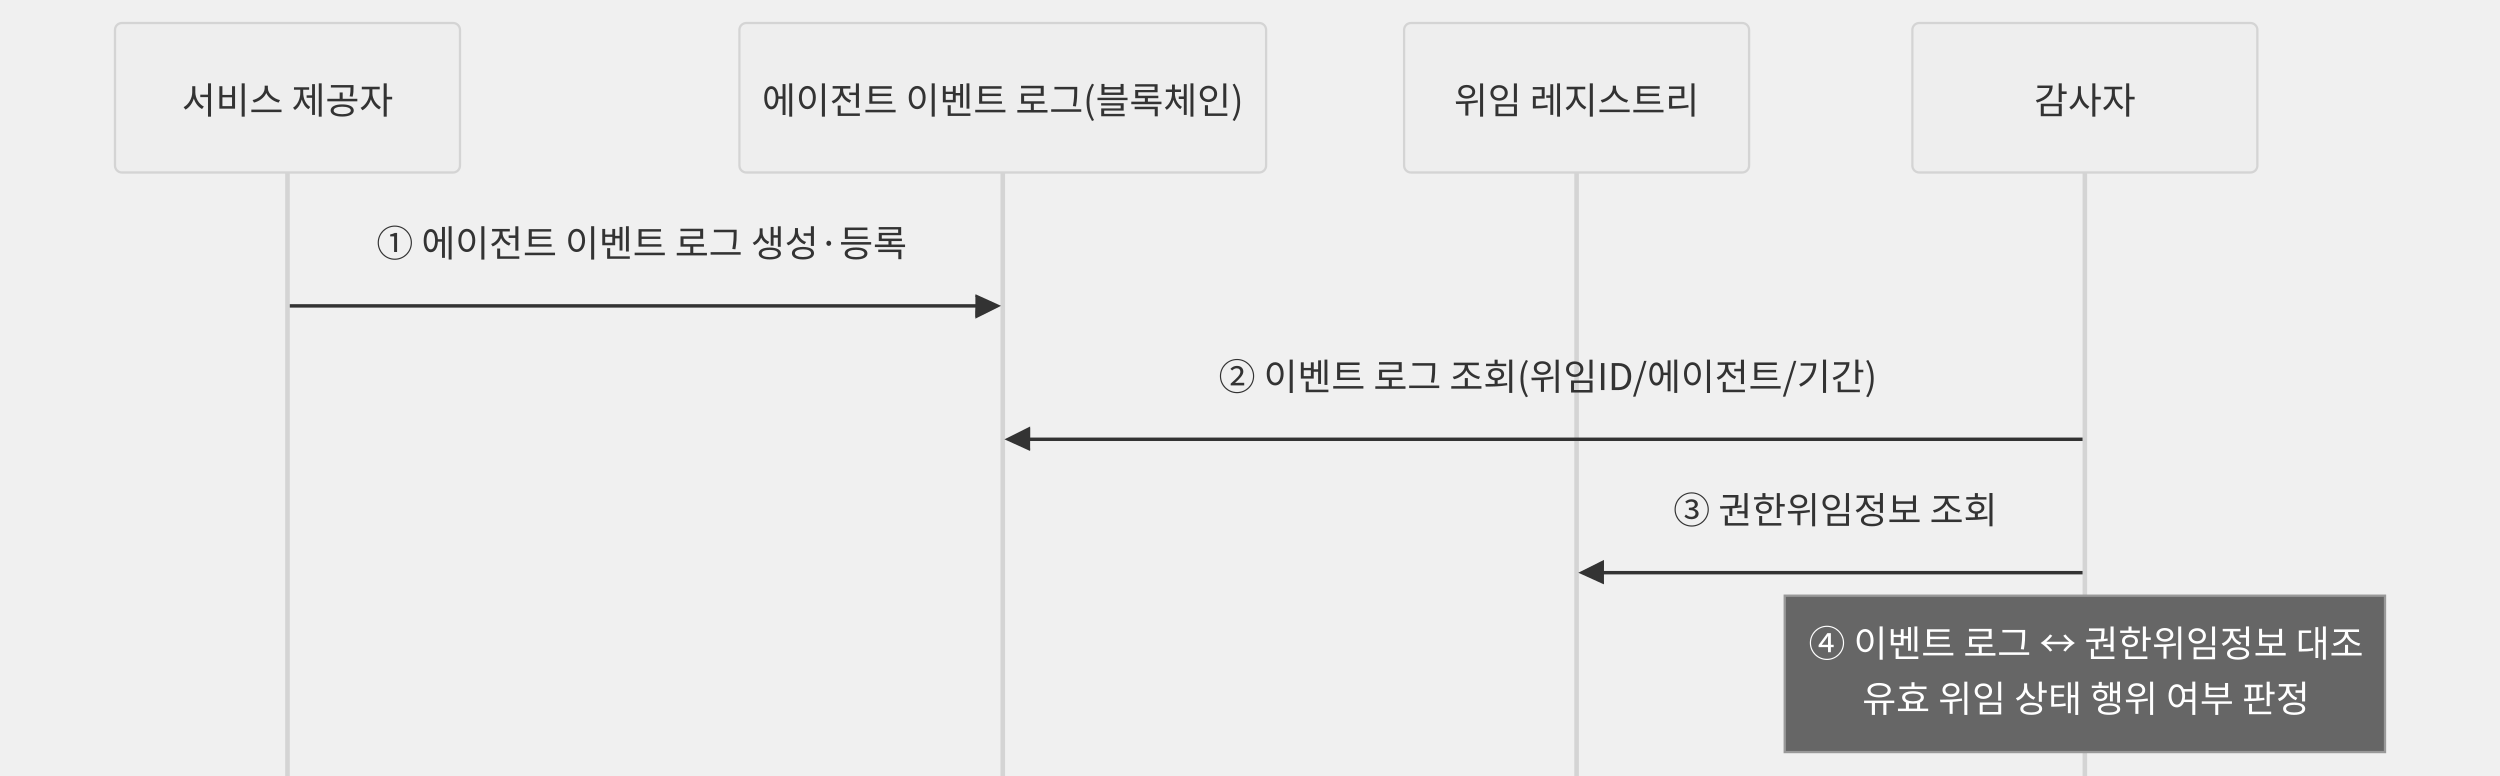
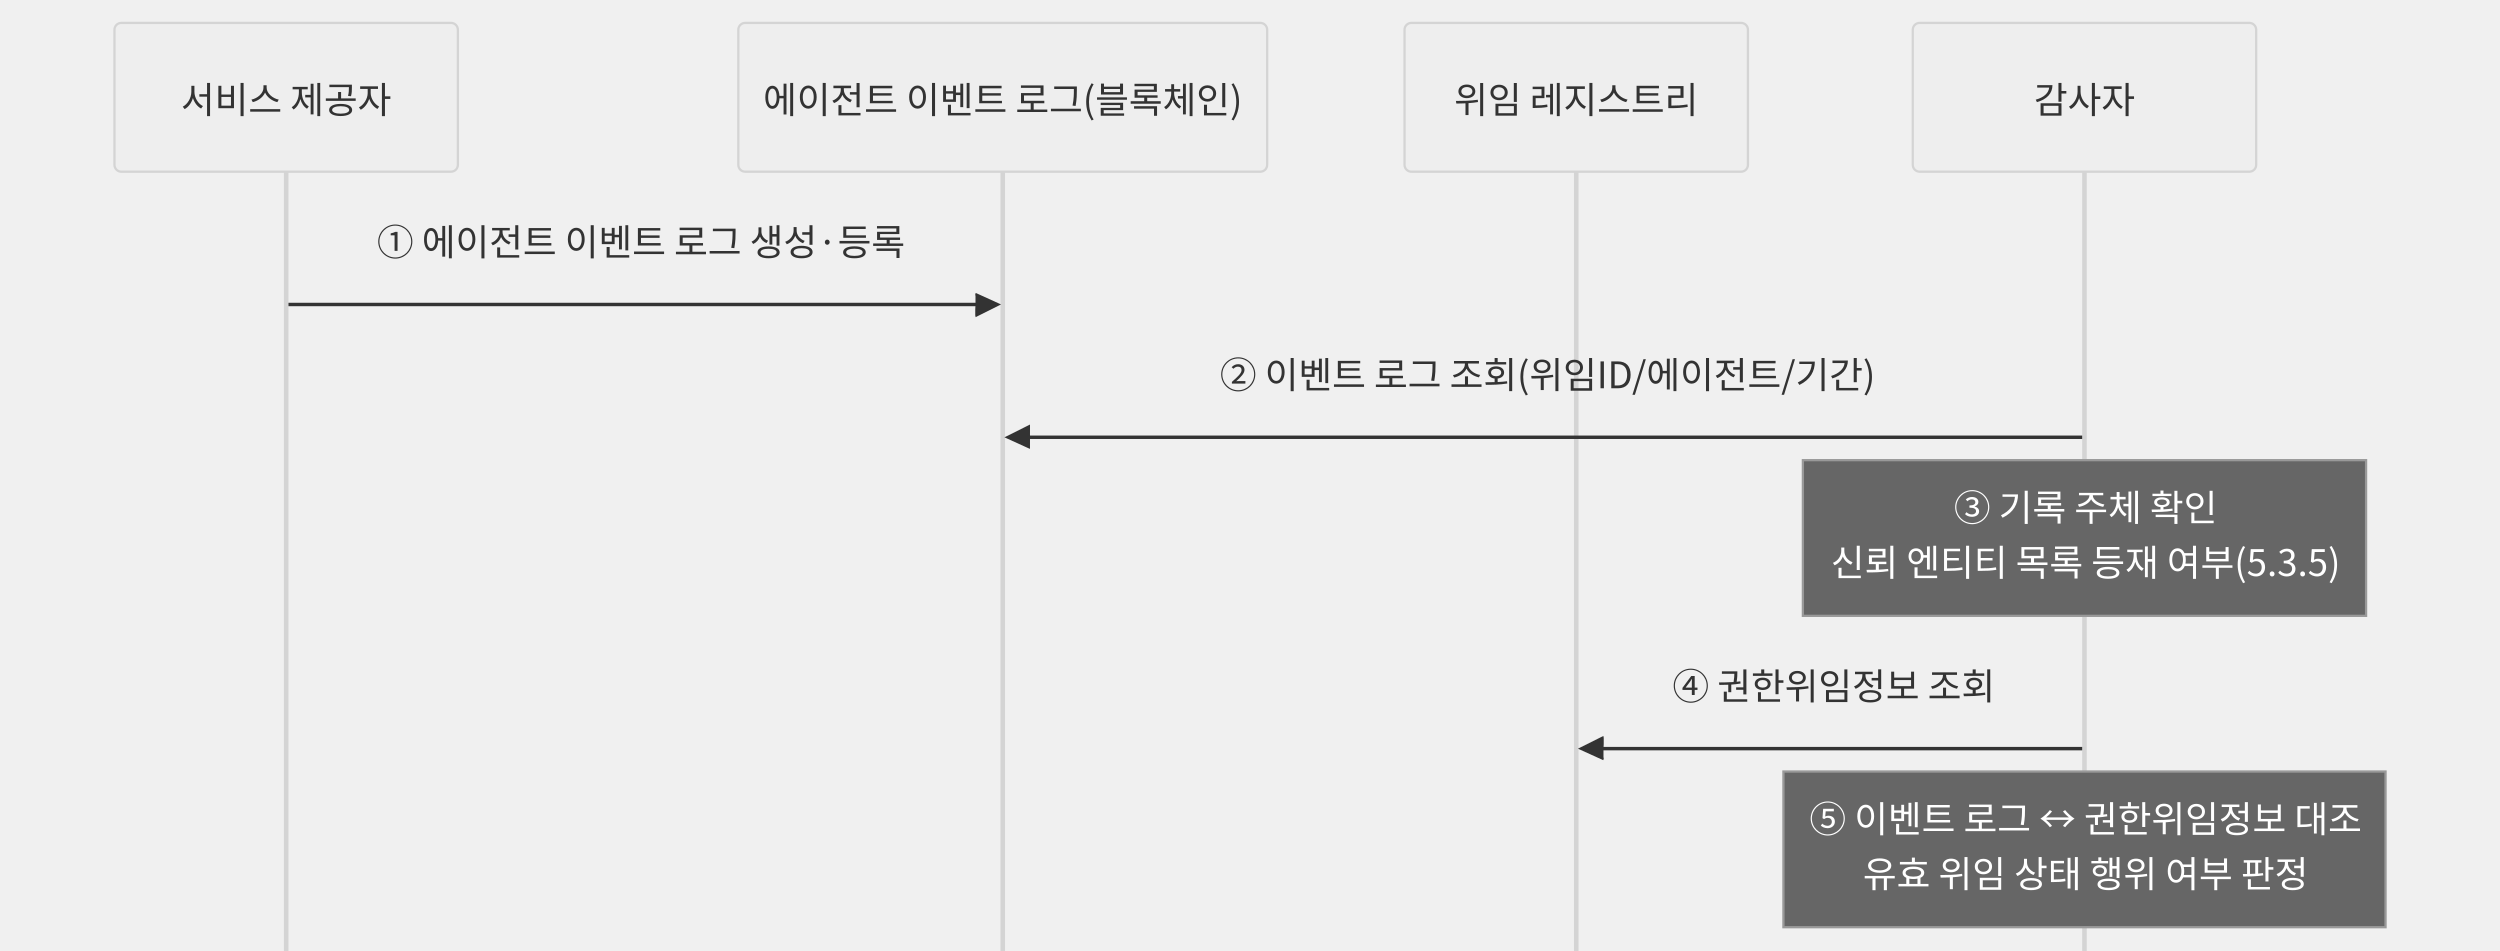
- <svg xmlns="http://www.w3.org/2000/svg" id="my-svg" width="100%" style="max-width: 1087px; background-color: white;" viewBox="-50 -10 1087 337" role="graphics-document document" aria-roledescription="sequence">
+ <svg xmlns="http://www.w3.org/2000/svg" id="my-svg" width="100%" style="max-width: 1092px; background-color: white;" viewBox="-50 -10 1092 415" role="graphics-document document" aria-roledescription="sequence">
  <g>
-     <line id="actor3" x1="856.5" y1="65" x2="856.5" y2="2000" class="actor-line 200" stroke-width="0.5px" stroke="#999" name="AUD" data-et="life-line" data-id="AUD" />
+     <line id="actor3" x1="860.5" y1="65" x2="860.5" y2="2000" class="actor-line 200" stroke-width="0.5px" stroke="#999" name="AUD" data-et="life-line" data-id="AUD" />
    <g id="root-3" data-et="participant" data-type="participant" data-id="AUD">
-       <rect x="781.5" y="0" fill="#eaeaea" stroke="#666" width="150" height="65" name="AUD" rx="3" ry="3" class="actor actor-top" />
-       <text x="856.5" y="32.5" dominant-baseline="central" alignment-baseline="central" class="actor actor-box" style="text-anchor: middle; font-size: 16px; font-weight: 400; font-family: &quot;Noto Sans CJK KR&quot;, sans-serif;">
-         <tspan x="856.5" dy="0">감사자</tspan>
+       <rect x="785.5" y="0" fill="#eaeaea" stroke="#666" width="150" height="65" name="AUD" rx="3" ry="3" class="actor actor-top" />
+       <text x="860.5" y="32.5" dominant-baseline="central" alignment-baseline="central" class="actor actor-box" style="text-anchor: middle; font-size: 16px; font-weight: 400; font-family: &quot;Noto Sans CJK KR&quot;, sans-serif;">
+         <tspan x="860.5" dy="0">감사자</tspan>
      </text>
    </g>
  </g>
  <g>
-     <line id="actor2" x1="635.5" y1="65" x2="635.5" y2="2000" class="actor-line 200" stroke-width="0.5px" stroke="#999" name="REG" data-et="life-line" data-id="REG" />
+     <line id="actor2" x1="638.5" y1="65" x2="638.5" y2="2000" class="actor-line 200" stroke-width="0.5px" stroke="#999" name="REG" data-et="life-line" data-id="REG" />
    <g id="root-2" data-et="participant" data-type="participant" data-id="REG">
-       <rect x="560.5" y="0" fill="#eaeaea" stroke="#666" width="150" height="65" name="REG" rx="3" ry="3" class="actor actor-top" />
-       <text x="635.5" y="32.5" dominant-baseline="central" alignment-baseline="central" class="actor actor-box" style="text-anchor: middle; font-size: 16px; font-weight: 400; font-family: &quot;Noto Sans CJK KR&quot;, sans-serif;">
-         <tspan x="635.5" dy="0">위임 레지스트리</tspan>
+       <rect x="563.5" y="0" fill="#eaeaea" stroke="#666" width="150" height="65" name="REG" rx="3" ry="3" class="actor actor-top" />
+       <text x="638.5" y="32.5" dominant-baseline="central" alignment-baseline="central" class="actor actor-box" style="text-anchor: middle; font-size: 16px; font-weight: 400; font-family: &quot;Noto Sans CJK KR&quot;, sans-serif;">
+         <tspan x="638.5" dy="0">위임 레지스트리</tspan>
      </text>
    </g>
  </g>
  <g>
-     <line id="actor1" x1="386" y1="65" x2="386" y2="2000" class="actor-line 200" stroke-width="0.5px" stroke="#999" name="LOG" data-et="life-line" data-id="LOG" />
+     <line id="actor1" x1="388" y1="65" x2="388" y2="2000" class="actor-line 200" stroke-width="0.5px" stroke="#999" name="LOG" data-et="life-line" data-id="LOG" />
    <g id="root-1" data-et="participant" data-type="participant" data-id="LOG">
-       <rect x="271.5" y="0" fill="#eaeaea" stroke="#666" width="229" height="65" name="LOG" rx="3" ry="3" class="actor actor-top" />
-       <text x="386" y="32.5" dominant-baseline="central" alignment-baseline="central" class="actor actor-box" style="text-anchor: middle; font-size: 16px; font-weight: 400; font-family: &quot;Noto Sans CJK KR&quot;, sans-serif;">
-         <tspan x="386" dy="0">에이전트 이벤트 로그(블록체인)</tspan>
+       <rect x="272.5" y="0" fill="#eaeaea" stroke="#666" width="231" height="65" name="LOG" rx="3" ry="3" class="actor actor-top" />
+       <text x="388" y="32.5" dominant-baseline="central" alignment-baseline="central" class="actor actor-box" style="text-anchor: middle; font-size: 16px; font-weight: 400; font-family: &quot;Noto Sans CJK KR&quot;, sans-serif;">
+         <tspan x="388" dy="0">에이전트 이벤트 로그(블록체인)</tspan>
      </text>
    </g>
  </g>
  <g>
    <line id="actor0" x1="75" y1="65" x2="75" y2="2000" class="actor-line 200" stroke-width="0.5px" stroke="#999" name="SP" data-et="life-line" data-id="SP" />
    <g id="root-0" data-et="participant" data-type="participant" data-id="SP">
      <rect x="0" y="0" fill="#eaeaea" stroke="#666" width="150" height="65" name="SP" rx="3" ry="3" class="actor actor-top" />
      <text x="75" y="32.5" dominant-baseline="central" alignment-baseline="central" class="actor actor-box" style="text-anchor: middle; font-size: 16px; font-weight: 400; font-family: &quot;Noto Sans CJK KR&quot;, sans-serif;">
        <tspan x="75" dy="0">서비스 제공자</tspan>
      </text>
    </g>
  </g>
-   <style>#my-svg{font-family:Noto Sans CJK KR,sans-serif;font-size:15px;fill:#000000;}@keyframes edge-animation-frame{from{stroke-dashoffset:0;}}@keyframes dash{to{stroke-dashoffset:0;}}#my-svg .edge-animation-slow{stroke-dasharray:9,5!important;stroke-dashoffset:900;animation:dash 50s linear infinite;stroke-linecap:round;}#my-svg .edge-animation-fast{stroke-dasharray:9,5!important;stroke-dashoffset:900;animation:dash 20s linear infinite;stroke-linecap:round;}#my-svg .error-icon{fill:#552222;}#my-svg .error-text{fill:#552222;stroke:#552222;}#my-svg .edge-thickness-normal{stroke-width:1px;}#my-svg .edge-thickness-thick{stroke-width:3.5px;}#my-svg .edge-pattern-solid{stroke-dasharray:0;}#my-svg .edge-thickness-invisible{stroke-width:0;fill:none;}#my-svg .edge-pattern-dashed{stroke-dasharray:3;}#my-svg .edge-pattern-dotted{stroke-dasharray:2;}#my-svg .marker{fill:#333333;stroke:#333333;}#my-svg .marker.cross{stroke:#333333;}#my-svg svg{font-family:Noto Sans CJK KR,sans-serif;font-size:15px;}#my-svg p{margin:0;}#my-svg .actor{stroke:hsl(0, 0%, 83%);fill:#eee;stroke-width:1;}#my-svg rect.actor.outer-path[data-look="neo"]{filter:drop-shadow( 1px 2px 2px rgba(185,185,185,1));}#my-svg rect.note[data-look="neo"]{stroke:#999;fill:#666;filter:drop-shadow( 1px 2px 2px rgba(185,185,185,1));}#my-svg text.actor&gt;tspan{fill:#333;stroke:none;}#my-svg .actor-line{stroke:hsl(0, 0%, 83%);}#my-svg .innerArc{stroke-width:1.5;stroke-dasharray:none;}#my-svg .messageLine0{stroke-width:1.5;stroke-dasharray:none;stroke:#333;}#my-svg .messageLine1{stroke-width:1.5;stroke-dasharray:2,2;stroke:#333;}#my-svg [id$="-arrowhead"] path{fill:#333;stroke:#333;}#my-svg .sequenceNumber{fill:white;}#my-svg [id$="-sequencenumber"]{fill:#333;}#my-svg [id$="-crosshead"] path{fill:#333;stroke:#333;}#my-svg .messageText{fill:#333;stroke:none;}#my-svg .labelBox{stroke:hsl(0, 0%, 83%);fill:#eee;filter:none;}#my-svg .labelText,#my-svg .labelText&gt;tspan{fill:#333;stroke:none;}#my-svg .loopText,#my-svg .loopText&gt;tspan{fill:#333;stroke:none;}#my-svg .sectionTitle,#my-svg .sectionTitle&gt;tspan{fill:#333;stroke:none;}#my-svg .loopLine{stroke-width:2px;stroke-dasharray:2,2;stroke:hsl(0, 0%, 83%);fill:hsl(0, 0%, 83%);}#my-svg .note{stroke:#999;fill:#666;}#my-svg .noteText,#my-svg .noteText&gt;tspan{fill:#fff;stroke:none;font-weight:normal;}#my-svg .activation0{fill:#f4f4f4;stroke:#666;}#my-svg .activation1{fill:#f4f4f4;stroke:#666;}#my-svg .activation2{fill:#f4f4f4;stroke:#666;}#my-svg .actorPopupMenu{position:absolute;}#my-svg .actorPopupMenuPanel{position:absolute;fill:#eee;box-shadow:0px 8px 16px 0px rgba(0,0,0,0.2);filter:drop-shadow(3px 5px 2px rgb(0 0 0 / 0.4));}#my-svg .actor-man circle,#my-svg line{fill:#eee;stroke-width:2px;}#my-svg g rect.rect{filter:drop-shadow( 1px 2px 2px rgba(185,185,185,1));stroke:#999;}#my-svg .node .neo-node{stroke:#999;}#my-svg [data-look="neo"].node rect,#my-svg [data-look="neo"].cluster rect,#my-svg [data-look="neo"].node polygon{stroke:url(#my-svg-gradient);filter:drop-shadow( 1px 2px 2px rgba(185,185,185,1));}#my-svg [data-look="neo"].node path{stroke:url(#my-svg-gradient);stroke-width:1px;}#my-svg [data-look="neo"].node .outer-path{filter:drop-shadow( 1px 2px 2px rgba(185,185,185,1));}#my-svg [data-look="neo"].node .neo-line path{stroke:#999;filter:none;}#my-svg [data-look="neo"].node circle{stroke:url(#my-svg-gradient);filter:drop-shadow( 1px 2px 2px rgba(185,185,185,1));}#my-svg [data-look="neo"].node circle .state-start{fill:#000000;}#my-svg [data-look="neo"].icon-shape .icon{fill:url(#my-svg-gradient);filter:drop-shadow( 1px 2px 2px rgba(185,185,185,1));}#my-svg [data-look="neo"].icon-shape .icon-neo path{stroke:url(#my-svg-gradient);filter:drop-shadow( 1px 2px 2px rgba(185,185,185,1));}#my-svg :root{--mermaid-font-family:Noto Sans CJK KR,sans-serif;}</style>
+   <style>#my-svg{font-family:Noto Sans CJK KR,sans-serif;font-size:15px;fill:#000000;}@keyframes edge-animation-frame{from{stroke-dashoffset:0;}}@keyframes dash{to{stroke-dashoffset:0;}}#my-svg .edge-animation-slow{stroke-dasharray:9,5!important;stroke-dashoffset:900;animation:dash 50s linear infinite;stroke-linecap:round;}#my-svg .edge-animation-fast{stroke-dasharray:9,5!important;stroke-dashoffset:900;animation:dash 20s linear infinite;stroke-linecap:round;}#my-svg .error-icon{fill:#552222;}#my-svg .error-text{fill:#552222;stroke:#552222;}#my-svg .edge-thickness-normal{stroke-width:1px;}#my-svg .edge-thickness-thick{stroke-width:3.5px;}#my-svg .edge-pattern-solid{stroke-dasharray:0;}#my-svg .edge-thickness-invisible{stroke-width:0;fill:none;}#my-svg .edge-pattern-dashed{stroke-dasharray:3;}#my-svg .edge-pattern-dotted{stroke-dasharray:2;}#my-svg .marker{fill:#333333;stroke:#333333;}#my-svg .marker.cross{stroke:#333333;}#my-svg svg{font-family:Noto Sans CJK KR,sans-serif;font-size:15px;}#my-svg p{margin:0;}#my-svg .actor{stroke:hsl(0, 0%, 83%);fill:#eee;stroke-width:1;}#my-svg rect.actor.outer-path[data-look="neo"]{filter:drop-shadow( 1px 2px 2px rgba(185,185,185,1));}#my-svg rect.note[data-look="neo"]{stroke:#999;fill:#666;filter:drop-shadow( 1px 2px 2px rgba(185,185,185,1));}#my-svg text.actor&gt;tspan{fill:#333;stroke:none;}#my-svg .actor-line{stroke:hsl(0, 0%, 83%);}#my-svg .innerArc{stroke-width:1.5;stroke-dasharray:none;}#my-svg .messageLine0{stroke-width:1.5;stroke-dasharray:none;stroke:#333;}#my-svg .messageLine1{stroke-width:1.5;stroke-dasharray:2,2;stroke:#333;}#my-svg [id$="-arrowhead"] path{fill:#333;stroke:#333;}#my-svg .sequenceNumber{fill:white;}#my-svg [id$="-sequencenumber"]{fill:#333;}#my-svg [id$="-crosshead"] path{fill:#333;stroke:#333;}#my-svg .messageText{fill:#333;stroke:none;}#my-svg .labelBox{stroke:hsl(0, 0%, 83%);fill:#eee;filter:none;}#my-svg .labelText,#my-svg .labelText&gt;tspan{fill:#333;stroke:none;}#my-svg .loopText,#my-svg .loopText&gt;tspan{fill:#333;stroke:none;}#my-svg .sectionTitle,#my-svg .sectionTitle&gt;tspan{fill:#333;stroke:none;}#my-svg .loopLine{stroke-width:2px;stroke-dasharray:2,2;stroke:hsl(0, 0%, 83%);fill:hsl(0, 0%, 83%);}#my-svg .note{stroke:#999;fill:#666;}#my-svg .noteText,#my-svg .noteText&gt;tspan{fill:#fff;stroke:none;font-weight:normal;}#my-svg .activation0{fill:#f4f4f4;stroke:#666;}#my-svg .activation1{fill:#f4f4f4;stroke:#666;}#my-svg .activation2{fill:#f4f4f4;stroke:#666;}#my-svg .actorPopupMenu{position:absolute;}#my-svg .actorPopupMenuPanel{position:absolute;fill:#eee;box-shadow:0px 8px 16px 0px rgba(0,0,0,0.2);filter:drop-shadow(3px 5px 2px rgb(0 0 0 / 0.4));}#my-svg .actor-man circle,#my-svg line{fill:#eee;stroke-width:2px;}#my-svg g rect.rect{filter:drop-shadow( 1px 2px 2px rgba(185,185,185,1));stroke:#999;}#my-svg .node .neo-node{stroke:#999;}#my-svg [data-look="neo"].node rect,#my-svg [data-look="neo"].cluster rect,#my-svg [data-look="neo"].node polygon{stroke:url(#my-svg-gradient);filter:drop-shadow( 1px 2px 2px rgba(185,185,185,1));}#my-svg [data-look="neo"].swimlane.cluster rect{filter:none;}#my-svg [data-look="neo"].node path{stroke:url(#my-svg-gradient);stroke-width:1px;}#my-svg [data-look="neo"].node .outer-path{filter:drop-shadow( 1px 2px 2px rgba(185,185,185,1));}#my-svg [data-look="neo"].node .neo-line path{stroke:#999;filter:none;}#my-svg [data-look="neo"].node circle{stroke:url(#my-svg-gradient);filter:drop-shadow( 1px 2px 2px rgba(185,185,185,1));}#my-svg [data-look="neo"].node circle .state-start{fill:#000000;}#my-svg [data-look="neo"].icon-shape .icon{fill:url(#my-svg-gradient);filter:drop-shadow( 1px 2px 2px rgba(185,185,185,1));}#my-svg [data-look="neo"].icon-shape .icon-neo path{stroke:url(#my-svg-gradient);filter:drop-shadow( 1px 2px 2px rgba(185,185,185,1));}#my-svg :root{--mermaid-font-family:Noto Sans CJK KR,sans-serif;}</style>
  <g />
  <defs>
    <symbol id="my-svg-computer" width="24" height="24">
      <path transform="scale(.5)" d="M2 2v13h20v-13h-20zm18 11h-16v-9h16v9zm-10.228 6l.466-1h3.524l.467 1h-4.457zm14.228 3h-24l2-6h2.104l-1.33 4h18.45l-1.297-4h2.073l2 6zm-5-10h-14v-7h14v7z" />
    </symbol>
  </defs>
  <defs>
    <symbol id="my-svg-database" fill-rule="evenodd" clip-rule="evenodd">
      <path transform="scale(.5)" d="M12.258.001l.256.004.255.005.253.008.251.01.249.012.247.015.246.016.242.019.241.02.239.023.236.024.233.027.231.028.229.031.225.032.223.034.22.036.217.038.214.04.211.041.208.043.205.045.201.046.198.048.194.05.191.051.187.053.183.054.18.056.175.057.172.059.168.06.163.061.16.063.155.064.15.066.074.033.073.033.071.034.07.034.069.035.068.035.067.035.066.035.064.036.064.036.062.036.06.036.06.037.058.037.058.037.055.038.055.038.053.038.052.038.051.039.05.039.048.039.047.039.045.04.044.04.043.04.041.04.04.041.039.041.037.041.036.041.034.041.033.042.032.042.03.042.029.042.027.042.026.043.024.043.023.043.021.043.02.043.018.044.017.043.015.044.013.044.012.044.011.045.009.044.007.045.006.045.004.045.002.045.001.045v17l-.001.045-.002.045-.004.045-.006.045-.007.045-.009.044-.011.045-.012.044-.013.044-.015.044-.017.043-.018.044-.02.043-.021.043-.023.043-.024.043-.026.043-.027.042-.029.042-.03.042-.032.042-.033.042-.034.041-.036.041-.037.041-.039.041-.04.041-.041.04-.043.04-.044.04-.045.04-.047.039-.048.039-.05.039-.051.039-.052.038-.053.038-.055.038-.055.038-.058.037-.058.037-.06.037-.06.036-.062.036-.064.036-.064.036-.066.035-.067.035-.068.035-.069.035-.07.034-.071.034-.073.033-.074.033-.15.066-.155.064-.16.063-.163.061-.168.06-.172.059-.175.057-.18.056-.183.054-.187.053-.191.051-.194.05-.198.048-.201.046-.205.045-.208.043-.211.041-.214.04-.217.038-.22.036-.223.034-.225.032-.229.031-.231.028-.233.027-.236.024-.239.023-.241.02-.242.019-.246.016-.247.015-.249.012-.251.01-.253.008-.255.005-.256.004-.258.001-.258-.001-.256-.004-.255-.005-.253-.008-.251-.01-.249-.012-.247-.015-.245-.016-.243-.019-.241-.02-.238-.023-.236-.024-.234-.027-.231-.028-.228-.031-.226-.032-.223-.034-.22-.036-.217-.038-.214-.04-.211-.041-.208-.043-.204-.045-.201-.046-.198-.048-.195-.05-.19-.051-.187-.053-.184-.054-.179-.056-.176-.057-.172-.059-.167-.06-.164-.061-.159-.063-.155-.064-.151-.066-.074-.033-.072-.033-.072-.034-.07-.034-.069-.035-.068-.035-.067-.035-.066-.035-.064-.036-.063-.036-.062-.036-.061-.036-.06-.037-.058-.037-.057-.037-.056-.038-.055-.038-.053-.038-.052-.038-.051-.039-.049-.039-.049-.039-.046-.039-.046-.04-.044-.04-.043-.04-.041-.04-.04-.041-.039-.041-.037-.041-.036-.041-.034-.041-.033-.042-.032-.042-.03-.042-.029-.042-.027-.042-.026-.043-.024-.043-.023-.043-.021-.043-.02-.043-.018-.044-.017-.043-.015-.044-.013-.044-.012-.044-.011-.045-.009-.044-.007-.045-.006-.045-.004-.045-.002-.045-.001-.045v-17l.001-.045.002-.045.004-.045.006-.045.007-.045.009-.044.011-.045.012-.044.013-.044.015-.044.017-.043.018-.044.02-.043.021-.043.023-.043.024-.043.026-.043.027-.042.029-.042.03-.042.032-.042.033-.042.034-.041.036-.041.037-.041.039-.041.04-.041.041-.04.043-.04.044-.04.046-.04.046-.039.049-.039.049-.039.051-.039.052-.038.053-.038.055-.038.056-.038.057-.037.058-.037.06-.037.061-.036.062-.036.063-.036.064-.036.066-.035.067-.035.068-.035.069-.035.07-.034.072-.034.072-.033.074-.033.151-.066.155-.064.159-.063.164-.061.167-.06.172-.059.176-.057.179-.056.184-.054.187-.053.19-.051.195-.05.198-.048.201-.046.204-.045.208-.043.211-.041.214-.04.217-.038.22-.036.223-.034.226-.032.228-.031.231-.028.234-.027.236-.024.238-.023.241-.02.243-.019.245-.016.247-.015.249-.012.251-.01.253-.008.255-.005.256-.004.258-.001.258.001zm-9.258 20.499v.01l.001.021.003.021.004.022.005.021.006.022.007.022.009.023.01.022.011.023.012.023.013.023.015.023.016.024.017.023.018.024.019.024.021.024.022.025.023.024.024.025.052.049.056.05.061.051.066.051.07.051.075.051.079.052.084.052.088.052.092.052.097.052.102.051.105.052.11.052.114.051.119.051.123.051.127.05.131.05.135.05.139.048.144.049.147.047.152.047.155.047.16.045.163.045.167.043.171.043.176.041.178.041.183.039.187.039.19.037.194.035.197.035.202.033.204.031.209.03.212.029.216.027.219.025.222.024.226.021.23.02.233.018.236.016.24.015.243.012.246.01.249.008.253.005.256.004.259.001.26-.001.257-.004.254-.005.25-.008.247-.011.244-.012.241-.014.237-.016.233-.018.231-.021.226-.021.224-.024.22-.026.216-.027.212-.028.21-.031.205-.031.202-.034.198-.034.194-.036.191-.037.187-.039.183-.04.179-.04.175-.042.172-.043.168-.044.163-.045.16-.046.155-.046.152-.047.148-.048.143-.049.139-.049.136-.05.131-.05.126-.05.123-.051.118-.052.114-.051.11-.052.106-.052.101-.052.096-.052.092-.052.088-.053.083-.051.079-.052.074-.052.07-.051.065-.051.06-.051.056-.05.051-.05.023-.024.023-.025.021-.024.02-.024.019-.024.018-.024.017-.024.015-.023.014-.024.013-.023.012-.023.01-.023.01-.022.008-.022.006-.022.006-.022.004-.022.004-.021.001-.021.001-.021v-4.127l-.077.055-.08.053-.083.054-.085.053-.087.052-.09.052-.093.051-.095.05-.097.05-.1.049-.102.049-.105.048-.106.047-.109.047-.111.046-.114.045-.115.045-.118.044-.12.043-.122.042-.124.042-.126.041-.128.04-.13.04-.132.038-.134.038-.135.037-.138.037-.139.035-.142.035-.143.034-.144.033-.147.032-.148.031-.15.03-.151.03-.153.029-.154.027-.156.027-.158.026-.159.025-.161.024-.162.023-.163.022-.165.021-.166.02-.167.019-.169.018-.169.017-.171.016-.173.015-.173.014-.175.013-.175.012-.177.011-.178.01-.179.008-.179.008-.181.006-.182.005-.182.004-.184.003-.184.002h-.37l-.184-.002-.184-.003-.182-.004-.182-.005-.181-.006-.179-.008-.179-.008-.178-.01-.176-.011-.176-.012-.175-.013-.173-.014-.172-.015-.171-.016-.17-.017-.169-.018-.167-.019-.166-.02-.165-.021-.163-.022-.162-.023-.161-.024-.159-.025-.157-.026-.156-.027-.155-.027-.153-.029-.151-.03-.15-.03-.148-.031-.146-.032-.145-.033-.143-.034-.141-.035-.14-.035-.137-.037-.136-.037-.134-.038-.132-.038-.13-.04-.128-.04-.126-.041-.124-.042-.122-.042-.12-.044-.117-.043-.116-.045-.113-.045-.112-.046-.109-.047-.106-.047-.105-.048-.102-.049-.1-.049-.097-.05-.095-.05-.093-.052-.09-.051-.087-.052-.085-.053-.083-.054-.08-.054-.077-.054v4.127zm0-5.654v.011l.001.021.003.021.004.021.005.022.006.022.007.022.009.022.01.022.011.023.012.023.013.023.015.024.016.023.017.024.018.024.019.024.021.024.022.024.023.025.024.024.052.05.056.05.061.05.066.051.07.051.075.052.079.051.084.052.088.052.092.052.097.052.102.052.105.052.11.051.114.051.119.052.123.05.127.051.131.05.135.049.139.049.144.048.147.048.152.047.155.046.16.045.163.045.167.044.171.042.176.042.178.04.183.04.187.038.19.037.194.036.197.034.202.033.204.032.209.03.212.028.216.027.219.025.222.024.226.022.23.02.233.018.236.016.24.014.243.012.246.01.249.008.253.006.256.003.259.001.26-.001.257-.003.254-.006.25-.008.247-.01.244-.012.241-.015.237-.016.233-.018.231-.02.226-.022.224-.024.22-.025.216-.027.212-.029.21-.03.205-.032.202-.033.198-.035.194-.036.191-.037.187-.039.183-.039.179-.041.175-.042.172-.043.168-.044.163-.045.16-.045.155-.047.152-.047.148-.048.143-.048.139-.05.136-.049.131-.05.126-.051.123-.051.118-.051.114-.052.11-.052.106-.052.101-.052.096-.052.092-.052.088-.052.083-.052.079-.052.074-.051.07-.052.065-.051.06-.05.056-.051.051-.049.023-.025.023-.024.021-.025.02-.024.019-.024.018-.024.017-.024.015-.023.014-.023.013-.024.012-.022.01-.023.01-.023.008-.022.006-.022.006-.022.004-.021.004-.022.001-.021.001-.021v-4.139l-.077.054-.08.054-.083.054-.085.052-.087.053-.09.051-.093.051-.095.051-.097.05-.1.049-.102.049-.105.048-.106.047-.109.047-.111.046-.114.045-.115.044-.118.044-.12.044-.122.042-.124.042-.126.041-.128.04-.13.039-.132.039-.134.038-.135.037-.138.036-.139.036-.142.035-.143.033-.144.033-.147.033-.148.031-.15.03-.151.03-.153.028-.154.028-.156.027-.158.026-.159.025-.161.024-.162.023-.163.022-.165.021-.166.02-.167.019-.169.018-.169.017-.171.016-.173.015-.173.014-.175.013-.175.012-.177.011-.178.009-.179.009-.179.007-.181.007-.182.005-.182.004-.184.003-.184.002h-.37l-.184-.002-.184-.003-.182-.004-.182-.005-.181-.007-.179-.007-.179-.009-.178-.009-.176-.011-.176-.012-.175-.013-.173-.014-.172-.015-.171-.016-.17-.017-.169-.018-.167-.019-.166-.02-.165-.021-.163-.022-.162-.023-.161-.024-.159-.025-.157-.026-.156-.027-.155-.028-.153-.028-.151-.03-.15-.03-.148-.031-.146-.033-.145-.033-.143-.033-.141-.035-.14-.036-.137-.036-.136-.037-.134-.038-.132-.039-.13-.039-.128-.04-.126-.041-.124-.042-.122-.043-.12-.043-.117-.044-.116-.044-.113-.046-.112-.046-.109-.046-.106-.047-.105-.048-.102-.049-.1-.049-.097-.05-.095-.051-.093-.051-.09-.051-.087-.053-.085-.052-.083-.054-.08-.054-.077-.054v4.139zm0-5.666v.011l.001.02.003.022.004.021.005.022.006.021.007.022.009.023.01.022.011.023.012.023.013.023.015.023.016.024.017.024.018.023.019.024.021.025.022.024.023.024.024.025.052.05.056.05.061.05.066.051.07.051.075.052.079.051.084.052.088.052.092.052.097.052.102.052.105.051.11.052.114.051.119.051.123.051.127.05.131.05.135.05.139.049.144.048.147.048.152.047.155.046.16.045.163.045.167.043.171.043.176.042.178.04.183.04.187.038.19.037.194.036.197.034.202.033.204.032.209.03.212.028.216.027.219.025.222.024.226.021.23.02.233.018.236.017.24.014.243.012.246.01.249.008.253.006.256.003.259.001.26-.001.257-.003.254-.006.25-.008.247-.01.244-.013.241-.014.237-.016.233-.018.231-.02.226-.022.224-.024.22-.025.216-.027.212-.029.21-.03.205-.032.202-.033.198-.035.194-.036.191-.037.187-.039.183-.039.179-.041.175-.042.172-.043.168-.044.163-.045.16-.045.155-.047.152-.047.148-.048.143-.049.139-.049.136-.049.131-.051.126-.05.123-.051.118-.052.114-.051.11-.052.106-.052.101-.052.096-.052.092-.052.088-.052.083-.052.079-.052.074-.052.07-.051.065-.051.06-.051.056-.05.051-.049.023-.025.023-.025.021-.024.02-.024.019-.024.018-.024.017-.024.015-.023.014-.024.013-.023.012-.023.01-.022.01-.023.008-.022.006-.022.006-.022.004-.022.004-.021.001-.021.001-.021v-4.153l-.077.054-.08.054-.083.053-.085.053-.087.053-.09.051-.093.051-.095.051-.097.05-.1.049-.102.048-.105.048-.106.048-.109.046-.111.046-.114.046-.115.044-.118.044-.12.043-.122.043-.124.042-.126.041-.128.04-.13.039-.132.039-.134.038-.135.037-.138.036-.139.036-.142.034-.143.034-.144.033-.147.032-.148.032-.15.03-.151.03-.153.028-.154.028-.156.027-.158.026-.159.024-.161.024-.162.023-.163.023-.165.021-.166.02-.167.019-.169.018-.169.017-.171.016-.173.015-.173.014-.175.013-.175.012-.177.01-.178.01-.179.009-.179.007-.181.006-.182.006-.182.004-.184.003-.184.001-.185.001-.185-.001-.184-.001-.184-.003-.182-.004-.182-.006-.181-.006-.179-.007-.179-.009-.178-.01-.176-.01-.176-.012-.175-.013-.173-.014-.172-.015-.171-.016-.17-.017-.169-.018-.167-.019-.166-.02-.165-.021-.163-.023-.162-.023-.161-.024-.159-.024-.157-.026-.156-.027-.155-.028-.153-.028-.151-.03-.15-.03-.148-.032-.146-.032-.145-.033-.143-.034-.141-.034-.14-.036-.137-.036-.136-.037-.134-.038-.132-.039-.13-.039-.128-.041-.126-.041-.124-.041-.122-.043-.12-.043-.117-.044-.116-.044-.113-.046-.112-.046-.109-.046-.106-.048-.105-.048-.102-.048-.1-.05-.097-.049-.095-.051-.093-.051-.09-.052-.087-.052-.085-.053-.083-.053-.08-.054-.077-.054v4.153zm8.74-8.179l-.257.004-.254.005-.25.008-.247.011-.244.012-.241.014-.237.016-.233.018-.231.021-.226.022-.224.023-.22.026-.216.027-.212.028-.21.031-.205.032-.202.033-.198.034-.194.036-.191.038-.187.038-.183.04-.179.041-.175.042-.172.043-.168.043-.163.045-.16.046-.155.046-.152.048-.148.048-.143.048-.139.049-.136.05-.131.05-.126.051-.123.051-.118.051-.114.052-.11.052-.106.052-.101.052-.096.052-.092.052-.088.052-.083.052-.079.052-.074.051-.07.052-.065.051-.06.05-.056.05-.051.05-.023.025-.023.024-.021.024-.02.025-.019.024-.018.024-.017.023-.015.024-.014.023-.013.023-.012.023-.01.023-.01.022-.008.022-.006.023-.006.021-.004.022-.004.021-.001.021-.001.021.001.021.001.021.004.021.004.022.006.021.006.023.008.022.01.022.01.023.012.023.013.023.014.023.015.024.017.023.018.024.019.024.02.025.021.024.023.024.023.025.051.05.056.05.06.05.065.051.07.052.074.051.079.052.083.052.088.052.092.052.096.052.101.052.106.052.11.052.114.052.118.051.123.051.126.051.131.05.136.05.139.049.143.048.148.048.152.048.155.046.16.046.163.045.168.043.172.043.175.042.179.041.183.04.187.038.191.038.194.036.198.034.202.033.205.032.21.031.212.028.216.027.22.026.224.023.226.022.231.021.233.018.237.016.241.014.244.012.247.011.25.008.254.005.257.004.26.001.26-.001.257-.004.254-.005.25-.008.247-.011.244-.012.241-.014.237-.016.233-.018.231-.021.226-.022.224-.023.22-.026.216-.027.212-.028.21-.031.205-.032.202-.033.198-.034.194-.036.191-.038.187-.038.183-.04.179-.041.175-.042.172-.043.168-.043.163-.045.16-.046.155-.046.152-.048.148-.048.143-.048.139-.049.136-.05.131-.05.126-.051.123-.051.118-.051.114-.052.11-.052.106-.052.101-.052.096-.052.092-.052.088-.052.083-.052.079-.052.074-.051.07-.052.065-.051.06-.05.056-.05.051-.05.023-.025.023-.024.021-.024.02-.025.019-.024.018-.024.017-.023.015-.024.014-.023.013-.023.012-.023.01-.023.01-.022.008-.022.006-.023.006-.021.004-.022.004-.021.001-.021.001-.021-.001-.021-.001-.021-.004-.021-.004-.022-.006-.021-.006-.023-.008-.022-.01-.022-.01-.023-.012-.023-.013-.023-.014-.023-.015-.024-.017-.023-.018-.024-.019-.024-.02-.025-.021-.024-.023-.024-.023-.025-.051-.05-.056-.05-.06-.05-.065-.051-.07-.052-.074-.051-.079-.052-.083-.052-.088-.052-.092-.052-.096-.052-.101-.052-.106-.052-.11-.052-.114-.052-.118-.051-.123-.051-.126-.051-.131-.05-.136-.05-.139-.049-.143-.048-.148-.048-.152-.048-.155-.046-.16-.046-.163-.045-.168-.043-.172-.043-.175-.042-.179-.041-.183-.04-.187-.038-.191-.038-.194-.036-.198-.034-.202-.033-.205-.032-.21-.031-.212-.028-.216-.027-.22-.026-.224-.023-.226-.022-.231-.021-.233-.018-.237-.016-.241-.014-.244-.012-.247-.011-.25-.008-.254-.005-.257-.004-.26-.001-.26.001z" />
    </symbol>
  </defs>
  <defs>
    <symbol id="my-svg-clock" width="24" height="24">
      <path transform="scale(.5)" d="M12 2c5.514 0 10 4.486 10 10s-4.486 10-10 10-10-4.486-10-10 4.486-10 10-10zm0-2c-6.627 0-12 5.373-12 12s5.373 12 12 12 12-5.373 12-12-5.373-12-12-12zm5.848 12.459c.202.038.202.333.001.372-1.907.361-6.045 1.111-6.547 1.111-.719 0-1.301-.582-1.301-1.301 0-.512.77-5.447 1.125-7.445.034-.192.312-.181.343.014l.985 6.238 5.394 1.011z" />
    </symbol>
  </defs>
  <defs>
    <marker id="my-svg-arrowhead" refX="7.9" refY="5" markerUnits="userSpaceOnUse" markerWidth="12" markerHeight="12" orient="auto-start-reverse">
      <path d="M -1 0 L 10 5 L 0 10 z" />
    </marker>
  </defs>
  <defs>
    <marker id="my-svg-crosshead" markerWidth="15" markerHeight="8" orient="auto" refX="4" refY="4.5">
      <path fill="none" stroke="#000000" stroke-width="1pt" d="M 1,2 L 6,7 M 6,2 L 1,7" style="stroke-dasharray: 0, 0;" />
    </marker>
  </defs>
  <defs>
    <marker id="my-svg-filled-head" refX="15.5" refY="7" markerWidth="20" markerHeight="28" orient="auto">
      <path d="M 18,7 L9,13 L14,7 L9,1 Z" />
    </marker>
  </defs>
  <defs>
    <marker id="my-svg-sequencenumber" refX="15" refY="15" markerWidth="60" markerHeight="40" orient="auto">
      <circle cx="15" cy="15" r="6" />
    </marker>
  </defs>
  <defs>
    <marker id="my-svg-solidTopArrowHead" refX="7.9" refY="7.25" markerUnits="userSpaceOnUse" markerWidth="12" markerHeight="12" orient="auto-start-reverse">
      <path d="M 0 0 L 10 8 L 0 8 z" />
    </marker>
  </defs>
  <defs>
    <marker id="my-svg-solidBottomArrowHead" refX="7.9" refY="0.75" markerUnits="userSpaceOnUse" markerWidth="12" markerHeight="12" orient="auto-start-reverse">
      <path d="M 0 0 L 10 0 L 0 8 z" />
    </marker>
  </defs>
  <defs>
    <marker id="my-svg-stickTopArrowHead" refX="7.5" refY="7" markerUnits="userSpaceOnUse" markerWidth="12" markerHeight="12" orient="auto-start-reverse">
      <path d="M 0 0 L 7 7" stroke="black" stroke-width="1.5" fill="none" />
    </marker>
  </defs>
  <defs>
    <marker id="my-svg-stickBottomArrowHead" refX="7.5" refY="0" markerUnits="userSpaceOnUse" markerWidth="12" markerHeight="12" orient="auto-start-reverse">
      <path d="M 0 7 L 7 0" stroke="black" stroke-width="1.5" fill="none" />
    </marker>
  </defs>
-   <g data-et="note" data-id="i3">
-     <rect x="726" y="249" fill="#EDF2AE" stroke="#666" width="261" height="68" class="note" />
-     <text x="857" y="254" text-anchor="middle" dominant-baseline="middle" alignment-baseline="middle" class="noteText" dy="1em" style="font-family: &quot;Noto Sans CJK KR&quot;, sans-serif; font-size: 16px; font-weight: 400;">
-       <tspan x="857">④ 이벤트 로그 ↔ 권한위임정보 대조</tspan>
+   <g data-et="note" data-id="i2">
+     <rect x="737.5" y="191" fill="#EDF2AE" stroke="#666" width="246" height="68" class="note" />
+     <text x="861" y="196" text-anchor="middle" dominant-baseline="middle" alignment-baseline="middle" class="noteText" dy="1em" style="font-family: &quot;Noto Sans CJK KR&quot;, sans-serif; font-size: 16px; font-weight: 400;">
+       <tspan x="861">③ 기록 주체 확인</tspan>
    </text>
-     <text x="857" y="278" text-anchor="middle" dominant-baseline="middle" alignment-baseline="middle" class="noteText" dy="1em" style="font-family: &quot;Noto Sans CJK KR&quot;, sans-serif; font-size: 16px; font-weight: 400;">
-       <tspan x="857">유효 위임 상태 행위 여부 판정</tspan>
+     <text x="861" y="220" text-anchor="middle" dominant-baseline="middle" alignment-baseline="middle" class="noteText" dy="1em" style="font-family: &quot;Noto Sans CJK KR&quot;, sans-serif; font-size: 16px; font-weight: 400;">
+       <tspan x="861">신뢰 엔티티 목록 등재 여부(5.3.5)</tspan>
    </text>
  </g>
-   <text x="229" y="80" text-anchor="middle" dominant-baseline="middle" alignment-baseline="middle" class="messageText" dy="1em" style="font-family: &quot;Noto Sans CJK KR&quot;, sans-serif; font-size: 16px; font-weight: 400;">① 에이전트 이벤트 로그 생성·등록</text>
-   <line x1="76" y1="123" x2="382" y2="123" class="messageLine0" data-et="message" data-id="i0" data-from="SP" data-to="LOG" stroke-width="2" stroke="none" marker-end="url(#my-svg-arrowhead)" style="fill: none;" />
-   <text x="623" y="138" text-anchor="middle" dominant-baseline="middle" alignment-baseline="middle" class="messageText" dy="1em" style="font-family: &quot;Noto Sans CJK KR&quot;, sans-serif; font-size: 16px; font-weight: 400;">② 이벤트 로그 조회(위임ID/에이전트/기간)</text>
-   <line x1="855.5" y1="181" x2="390" y2="181" class="messageLine0" data-et="message" data-id="i1" data-from="AUD" data-to="LOG" stroke-width="2" stroke="none" marker-end="url(#my-svg-arrowhead)" style="fill: none;" />
-   <text x="748" y="196" text-anchor="middle" dominant-baseline="middle" alignment-baseline="middle" class="messageText" dy="1em" style="font-family: &quot;Noto Sans CJK KR&quot;, sans-serif; font-size: 16px; font-weight: 400;">③ 권한위임정보 조회</text>
-   <line x1="855.5" y1="239" x2="639.5" y2="239" class="messageLine0" data-et="message" data-id="i2" data-from="AUD" data-to="REG" stroke-width="2" stroke="none" marker-end="url(#my-svg-arrowhead)" style="fill: none;" />
+   <g data-et="note" data-id="i4">
+     <rect x="729" y="327" fill="#EDF2AE" stroke="#666" width="263" height="68" class="note" />
+     <text x="861" y="332" text-anchor="middle" dominant-baseline="middle" alignment-baseline="middle" class="noteText" dy="1em" style="font-family: &quot;Noto Sans CJK KR&quot;, sans-serif; font-size: 16px; font-weight: 400;">
+       <tspan x="861">⑤ 이벤트 로그 ↔ 권한위임정보 대조</tspan>
+     </text>
+     <text x="861" y="356" text-anchor="middle" dominant-baseline="middle" alignment-baseline="middle" class="noteText" dy="1em" style="font-family: &quot;Noto Sans CJK KR&quot;, sans-serif; font-size: 16px; font-weight: 400;">
+       <tspan x="861">유효 위임 상태 행위 여부 판정</tspan>
+     </text>
+   </g>
+   <text x="230" y="80" text-anchor="middle" dominant-baseline="middle" alignment-baseline="middle" class="messageText" dy="1em" style="font-family: &quot;Noto Sans CJK KR&quot;, sans-serif; font-size: 16px; font-weight: 400;">① 에이전트 이벤트 로그 생성·등록</text>
+   <line x1="76" y1="123" x2="384" y2="123" class="messageLine0" data-et="message" data-id="i0" data-from="SP" data-to="LOG" stroke-width="2" stroke="none" marker-end="url(#my-svg-arrowhead)" style="fill: none;" />
+   <text x="626" y="138" text-anchor="middle" dominant-baseline="middle" alignment-baseline="middle" class="messageText" dy="1em" style="font-family: &quot;Noto Sans CJK KR&quot;, sans-serif; font-size: 16px; font-weight: 400;">② 이벤트 로그 조회(위임ID/에이전트/기간)</text>
+   <line x1="859.5" y1="181" x2="392" y2="181" class="messageLine0" data-et="message" data-id="i1" data-from="AUD" data-to="LOG" stroke-width="2" stroke="none" marker-end="url(#my-svg-arrowhead)" style="fill: none;" />
+   <text x="751" y="274" text-anchor="middle" dominant-baseline="middle" alignment-baseline="middle" class="messageText" dy="1em" style="font-family: &quot;Noto Sans CJK KR&quot;, sans-serif; font-size: 16px; font-weight: 400;">④ 권한위임정보 조회</text>
+   <line x1="859.5" y1="317" x2="642.5" y2="317" class="messageLine0" data-et="message" data-id="i3" data-from="AUD" data-to="REG" stroke-width="2" stroke="none" marker-end="url(#my-svg-arrowhead)" style="fill: none;" />
</svg>
